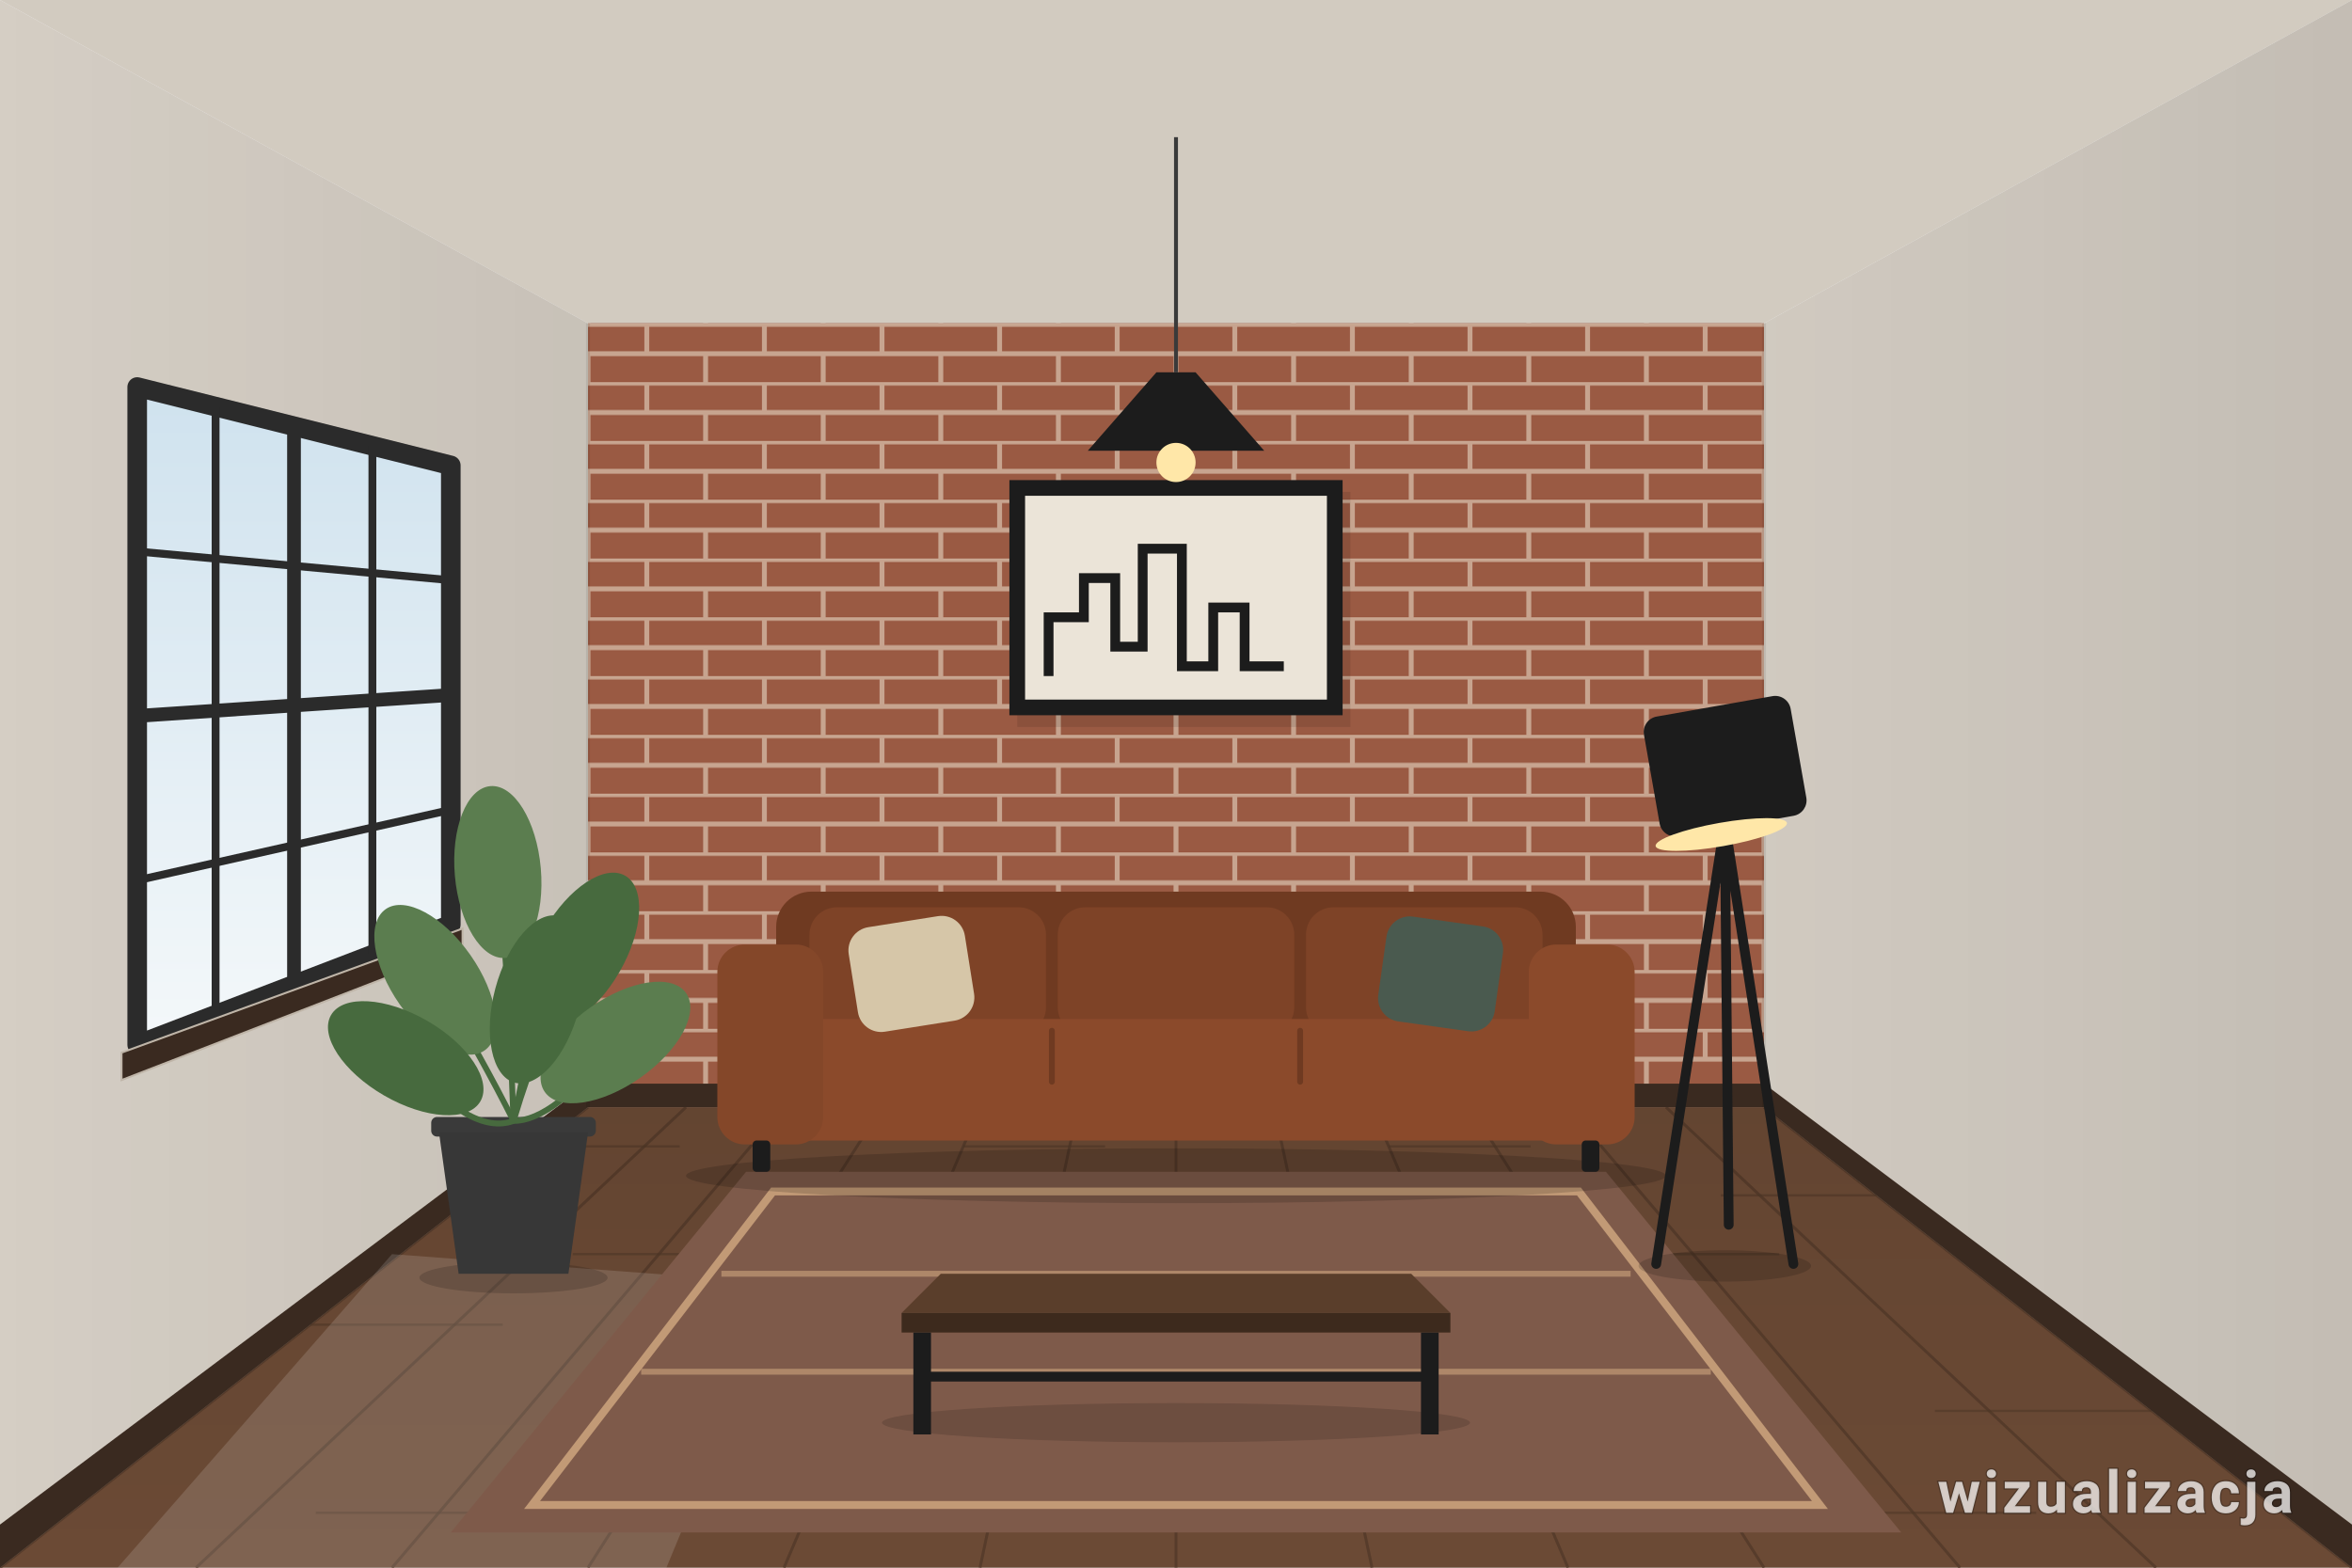
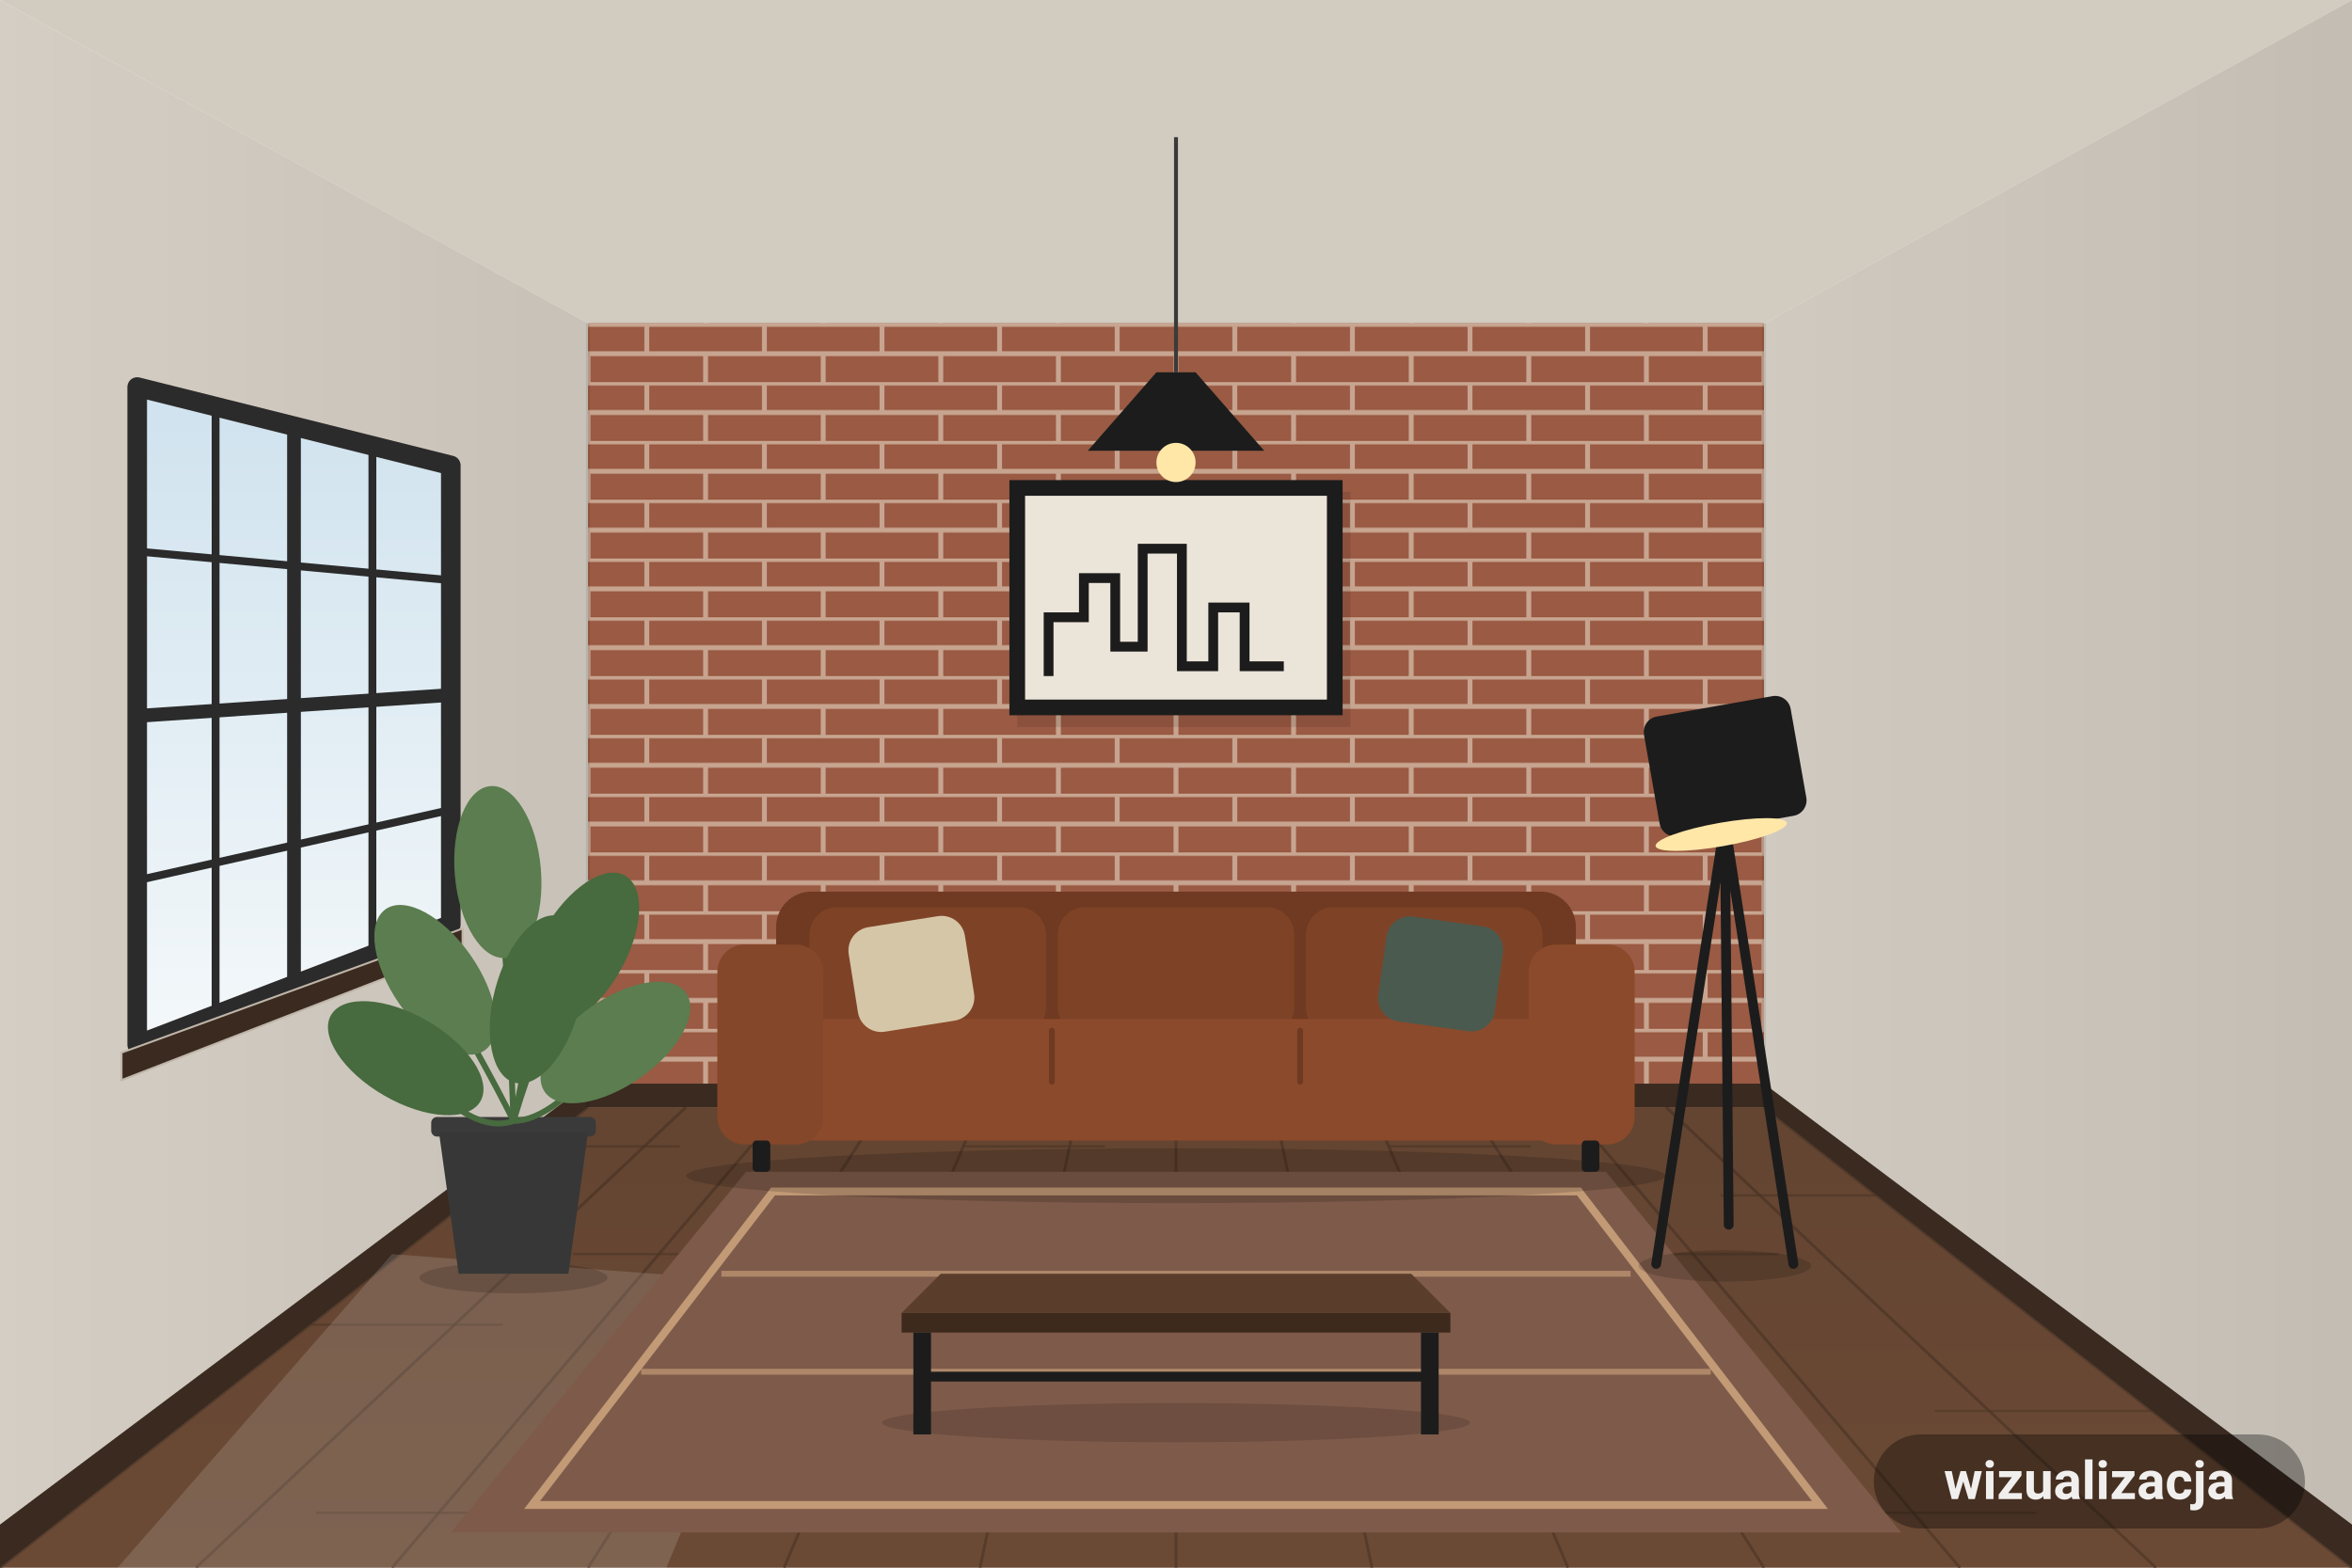
<svg xmlns="http://www.w3.org/2000/svg" viewBox="0 0 1200 800" width="1200" height="800" role="img" aria-label="Pokój po wirtualnym home stagingu – styl loft (wizualizacja)">
  <defs>
    <linearGradient id="sky" x1="0" y1="0" x2="0" y2="1">
      <stop offset="0" stop-color="#cfe2ee" />
      <stop offset="1" stop-color="#f4f8fa" />
    </linearGradient>
    <linearGradient id="leftShade" x1="0" y1="0" x2="1" y2="0">
      <stop offset="0" stop-color="#000" stop-opacity=".02" />
      <stop offset="1" stop-color="#000" stop-opacity=".08" />
    </linearGradient>
    <linearGradient id="rightShade" x1="1" y1="0" x2="0" y2="0">
      <stop offset="0" stop-color="#000" stop-opacity=".1" />
      <stop offset="1" stop-color="#000" stop-opacity=".04" />
    </linearGradient>
    <linearGradient id="floorShade" x1="0" y1="0" x2="0" y2="1">
      <stop offset="0" stop-color="#000" stop-opacity=".12" />
      <stop offset="1" stop-color="#000" stop-opacity="0" />
    </linearGradient>
    <pattern id="brick" width="60" height="30" patternUnits="userSpaceOnUse" x="300" y="165">
      <rect width="60" height="30" fill="#9a5a43" />
      <path d="M0 0.5H60M0 15.5H60M30 0V15M0 15V30M60 15V30" stroke="#c7a48f" stroke-width="2.5" />
    </pattern>
  </defs>
  <polygon points="0,0 1200,0 900,165 300,165" fill="#d2cbc0" />
  <polygon points="0,0 300,165 300,565 0,800" fill="#d9d2c8" />
  <polygon points="0,0 300,165 300,565 0,800" fill="url(#leftShade)" />
  <polygon points="1200,0 900,165 900,565 1200,800" fill="#d9d2c8" />
  <polygon points="1200,0 900,165 900,565 1200,800" fill="url(#rightShade)" />
  <rect x="300" y="165" width="600" height="400" fill="#9a5a43" />
  <rect x="300" y="165" width="600" height="400" fill="url(#brick)" />
  <polygon points="0,800 300,565 900,565 1200,800" fill="#6b4a35" />
  <line x1="300" y1="565" x2="0" y2="800" stroke="#4f3626" stroke-width="1.5" opacity=".7" />
  <line x1="350" y1="565" x2="100" y2="800" stroke="#4f3626" stroke-width="1.5" opacity=".7" />
  <line x1="400" y1="565" x2="200" y2="800" stroke="#4f3626" stroke-width="1.5" opacity=".7" />
  <line x1="450" y1="565" x2="300" y2="800" stroke="#4f3626" stroke-width="1.5" opacity=".7" />
  <line x1="500" y1="565" x2="400" y2="800" stroke="#4f3626" stroke-width="1.5" opacity=".7" />
  <line x1="550" y1="565" x2="500" y2="800" stroke="#4f3626" stroke-width="1.5" opacity=".7" />
  <line x1="600" y1="565" x2="600" y2="800" stroke="#4f3626" stroke-width="1.5" opacity=".7" />
  <line x1="650" y1="565" x2="700" y2="800" stroke="#4f3626" stroke-width="1.5" opacity=".7" />
  <line x1="700" y1="565" x2="800" y2="800" stroke="#4f3626" stroke-width="1.5" opacity=".7" />
  <line x1="750" y1="565" x2="900" y2="800" stroke="#4f3626" stroke-width="1.5" opacity=".7" />
  <line x1="800" y1="565" x2="1000" y2="800" stroke="#4f3626" stroke-width="1.5" opacity=".7" />
  <line x1="850" y1="565" x2="1100" y2="800" stroke="#4f3626" stroke-width="1.5" opacity=".7" />
  <line x1="900" y1="565" x2="1200" y2="800" stroke="#4f3626" stroke-width="1.5" opacity=".7" />
  <line x1="274.5" y1="585" x2="346.8" y2="585" stroke="#4f3626" stroke-width="1.2" opacity=".55" />
  <line x1="491.5" y1="585" x2="563.8" y2="585" stroke="#4f3626" stroke-width="1.2" opacity=".55" />
  <line x1="708.5" y1="585" x2="780.9" y2="585" stroke="#4f3626" stroke-width="1.2" opacity=".55" />
  <line x1="401.4" y1="610" x2="480.9" y2="610" stroke="#4f3626" stroke-width="1.2" opacity=".55" />
  <line x1="639.7" y1="610" x2="719.1" y2="610" stroke="#4f3626" stroke-width="1.2" opacity=".55" />
  <line x1="878.0" y1="610" x2="957.4" y2="610" stroke="#4f3626" stroke-width="1.2" opacity=".55" />
  <line x1="292.2" y1="640" x2="380.1" y2="640" stroke="#4f3626" stroke-width="1.2" opacity=".55" />
  <line x1="556.0" y1="640" x2="644.0" y2="640" stroke="#4f3626" stroke-width="1.2" opacity=".55" />
  <line x1="819.9" y1="640" x2="907.8" y2="640" stroke="#4f3626" stroke-width="1.2" opacity=".55" />
  <line x1="158.3" y1="676" x2="256.5" y2="676" stroke="#4f3626" stroke-width="1.2" opacity=".55" />
  <line x1="452.8" y1="676" x2="550.9" y2="676" stroke="#4f3626" stroke-width="1.2" opacity=".55" />
  <line x1="747.2" y1="676" x2="845.4" y2="676" stroke="#4f3626" stroke-width="1.2" opacity=".55" />
  <line x1="323.4" y1="720" x2="434.0" y2="720" stroke="#4f3626" stroke-width="1.2" opacity=".55" />
  <line x1="655.3" y1="720" x2="766.0" y2="720" stroke="#4f3626" stroke-width="1.2" opacity=".55" />
  <line x1="987.2" y1="720" x2="1097.9" y2="720" stroke="#4f3626" stroke-width="1.2" opacity=".55" />
  <line x1="161.1" y1="772" x2="286.5" y2="772" stroke="#4f3626" stroke-width="1.2" opacity=".55" />
  <line x1="537.3" y1="772" x2="662.7" y2="772" stroke="#4f3626" stroke-width="1.2" opacity=".55" />
  <line x1="913.5" y1="772" x2="1038.9" y2="772" stroke="#4f3626" stroke-width="1.2" opacity=".55" />
  <polygon points="0,800 300,565 900,565 1200,800" fill="url(#floorShade)" opacity=".6" />
  <rect x="300" y="553" width="600" height="12" fill="#3a2a20" />
  <polygon points="0,800 300,565 300,553 0,778" fill="#3a2a20" />
  <polygon points="1200,800 900,565 900,553 1200,778" fill="#3a2a20" />
  <path d="M300 165V565M900 165V565" stroke="#000" stroke-opacity=".08" stroke-width="2" />
  <polygon points="70,197.5 230,237.5 230,471.841 70,533.169" fill="url(#sky)" />
  <polygon points="70,197.5 230,237.5 230,471.841 70,533.169" fill="none" stroke="#2b2b2b" stroke-width="10" stroke-linejoin="round" />
  <line x1="150" y1="217.5" x2="150" y2="502.505" stroke="#2b2b2b" stroke-width="7" />
  <line x1="70" y1="365.331" x2="230" y2="354.659" stroke="#2b2b2b" stroke-width="7" />
  <line x1="110" y1="207.5" x2="110" y2="517.837" stroke="#2b2b2b" stroke-width="4" />
  <line x1="190" y1="227.5" x2="190" y2="487.173" stroke="#2b2b2b" stroke-width="4" />
  <line x1="70" y1="281.417" x2="230" y2="296.085" stroke="#2b2b2b" stroke-width="4" />
  <line x1="70" y1="449.252" x2="230" y2="413.256" stroke="#2b2b2b" stroke-width="4" />
  <polygon points="62,537.169 236,473.841 236,483.841 62,551.169" fill="#3a2a20" stroke="#bfb5a8" stroke-width="1" />
  <polygon points="60,800 200,640 400,655 340,800" fill="#fff" opacity=".14" />
  <polygon points="380.619,598 819.381,598 970,782 230,782" fill="#7e5a4a" />
  <polygon points="394.434,608 805.566,608 928.54,768 271.46,768" fill="none" stroke="#c29a76" stroke-width="4" />
  <line x1="368.053" y1="650" x2="831.947" y2="650" stroke="#c29a76" stroke-width="3" opacity=".7" />
  <line x1="327.124" y1="700" x2="872.876" y2="700" stroke="#c29a76" stroke-width="3" opacity=".7" />
  <rect x="519" y="251" width="170" height="120" fill="#000" opacity=".1" />
  <rect x="515" y="245" width="170" height="120" fill="#1c1c1c" />
  <rect x="523" y="253" width="154" height="104" fill="#ebe4d8" />
  <path d="M535 345V315h18v-20h16v35h14v-50h20v60h16v-30h16v30h20" stroke="#1c1c1c" stroke-width="5" fill="none" />
  <line x1="600" y1="70" x2="600" y2="190" stroke="#3a3a3a" stroke-width="2" />
  <path d="M590 190h20l35 40h-90Z" fill="#1c1c1c" />
  <circle cx="600" cy="236" r="10" fill="#ffe7a8" />
  <ellipse cx="600" cy="600" rx="250" ry="14" fill="#000" opacity="0.16" />
  <rect x="396" y="455" width="408" height="89" rx="18" fill="#6f3a21" />
  <rect x="413" y="463" width="120.667" height="65" rx="14" fill="#8b4a2b" opacity=".55" />
  <rect x="539.667" y="463" width="120.667" height="65" rx="14" fill="#8b4a2b" opacity=".55" />
  <rect x="666.333" y="463" width="120.667" height="65" rx="14" fill="#8b4a2b" opacity=".55" />
  <rect x="380" y="520" width="440" height="62" rx="14" fill="#8b4a2b" />
  <path d="M536.667 526v26M663.333 526v26" stroke="#6f3a21" stroke-width="3" stroke-linecap="round" />
  <rect x="366" y="482" width="54" height="102" rx="14" fill="#8b4a2b" />
  <rect x="780" y="482" width="54" height="102" rx="14" fill="#8b4a2b" />
  <rect x="366" y="482" width="54" height="102" rx="14" fill="#000" opacity=".05" />
  <rect x="384" y="582" width="9" height="16" rx="2" fill="#1c1c1c" />
  <rect x="807" y="582" width="9" height="16" rx="2" fill="#1c1c1c" />
  <rect x="435" y="470" width="60" height="54" rx="12" fill="#d6c6a8" transform="rotate(-9 465 497)" />
  <rect x="705" y="470" width="60" height="54" rx="12" fill="#4a5a4f" transform="rotate(8 735 497)" />
  <ellipse cx="600" cy="726" rx="150" ry="10" fill="#000" opacity="0.14" />
  <polygon points="480,650 720,650 740,670 460,670" fill="#5a3e2b" />
  <rect x="460" y="670" width="280" height="10" fill="#3d2a1d" />
  <rect x="466" y="680" width="9" height="52" fill="#1c1c1c" />
  <rect x="725" y="680" width="9" height="52" fill="#1c1c1c" />
  <rect x="470" y="700" width="260" height="5" fill="#1c1c1c" />
  <ellipse cx="880" cy="646" rx="44" ry="8" fill="#000" opacity="0.16" />
  <path d="M880 420L845 645M880 420L915 645M880 420L882 625" stroke="#1c1c1c" stroke-width="5" stroke-linecap="round" />
  <rect x="842" y="360" width="76" height="62" rx="8" fill="#1c1c1c" transform="rotate(-10 880 390)" />
  <ellipse cx="872" cy="425" rx="34" ry="6" fill="#ffe7a8" transform="rotate(-10 880 390)" />
  <ellipse cx="262" cy="652" rx="48" ry="8" fill="#000" opacity="0.16" />
  <polygon points="224,578 300,578 290,650 234,650" fill="#3a3a3a" />
  <rect x="220" y="570" width="84" height="10" rx="3" fill="#3a3a3a" />
  <polygon points="224,578 300,578 290,650 234,650" fill="#000" opacity=".06" />
  <path d="M262 572Q246 540 222 500" stroke="#476a3e" stroke-width="3" fill="none" />
  <ellipse cx="222" cy="500" rx="22" ry="44" fill="#5b7d4f" transform="rotate(-35 222 500)" />
  <path d="M262 572Q276 525 297 485" stroke="#476a3e" stroke-width="3" fill="none" />
  <ellipse cx="297" cy="485" rx="22" ry="44" fill="#476a3e" transform="rotate(30 297 485)" />
  <path d="M262 572Q258.8 485 254 445" stroke="#476a3e" stroke-width="3" fill="none" />
  <ellipse cx="254" cy="445" rx="22" ry="44" fill="#5b7d4f" transform="rotate(-5 254 445)" />
  <path d="M262 572Q240 580 207 540" stroke="#476a3e" stroke-width="3" fill="none" />
  <ellipse cx="207" cy="540" rx="22" ry="44" fill="#476a3e" transform="rotate(-60 207 540)" />
  <path d="M262 572Q282.8 572 314 532" stroke="#476a3e" stroke-width="3" fill="none" />
  <ellipse cx="314" cy="532" rx="22" ry="44" fill="#5b7d4f" transform="rotate(55 314 532)" />
  <path d="M262 572Q266.8 550 274 510" stroke="#476a3e" stroke-width="3" fill="none" />
  <ellipse cx="274" cy="510" rx="22" ry="44" fill="#476a3e" transform="rotate(15 274 510)" />
-   <text x="1170" y="772" text-anchor="end" font-family="ui-sans-serif, system-ui, 'Segoe UI', Roboto, Inter, sans-serif" font-size="30" font-weight="600" letter-spacing="1.5" fill="#ffffff" fill-opacity=".72" stroke="#000000" stroke-opacity=".28" stroke-width="1.2" paint-order="stroke">wizualizacja</text>
+   <rect x="956" y="732" width="220" height="48" rx="24" fill="#000000" fill-opacity=".34" />
+   <text x="1066" y="765" text-anchor="middle" font-family="ui-sans-serif, system-ui, 'Segoe UI', Roboto, Inter, sans-serif" font-size="27" font-weight="600" fill="#ffffff" fill-opacity=".92">wizualizacja</text>
</svg>
